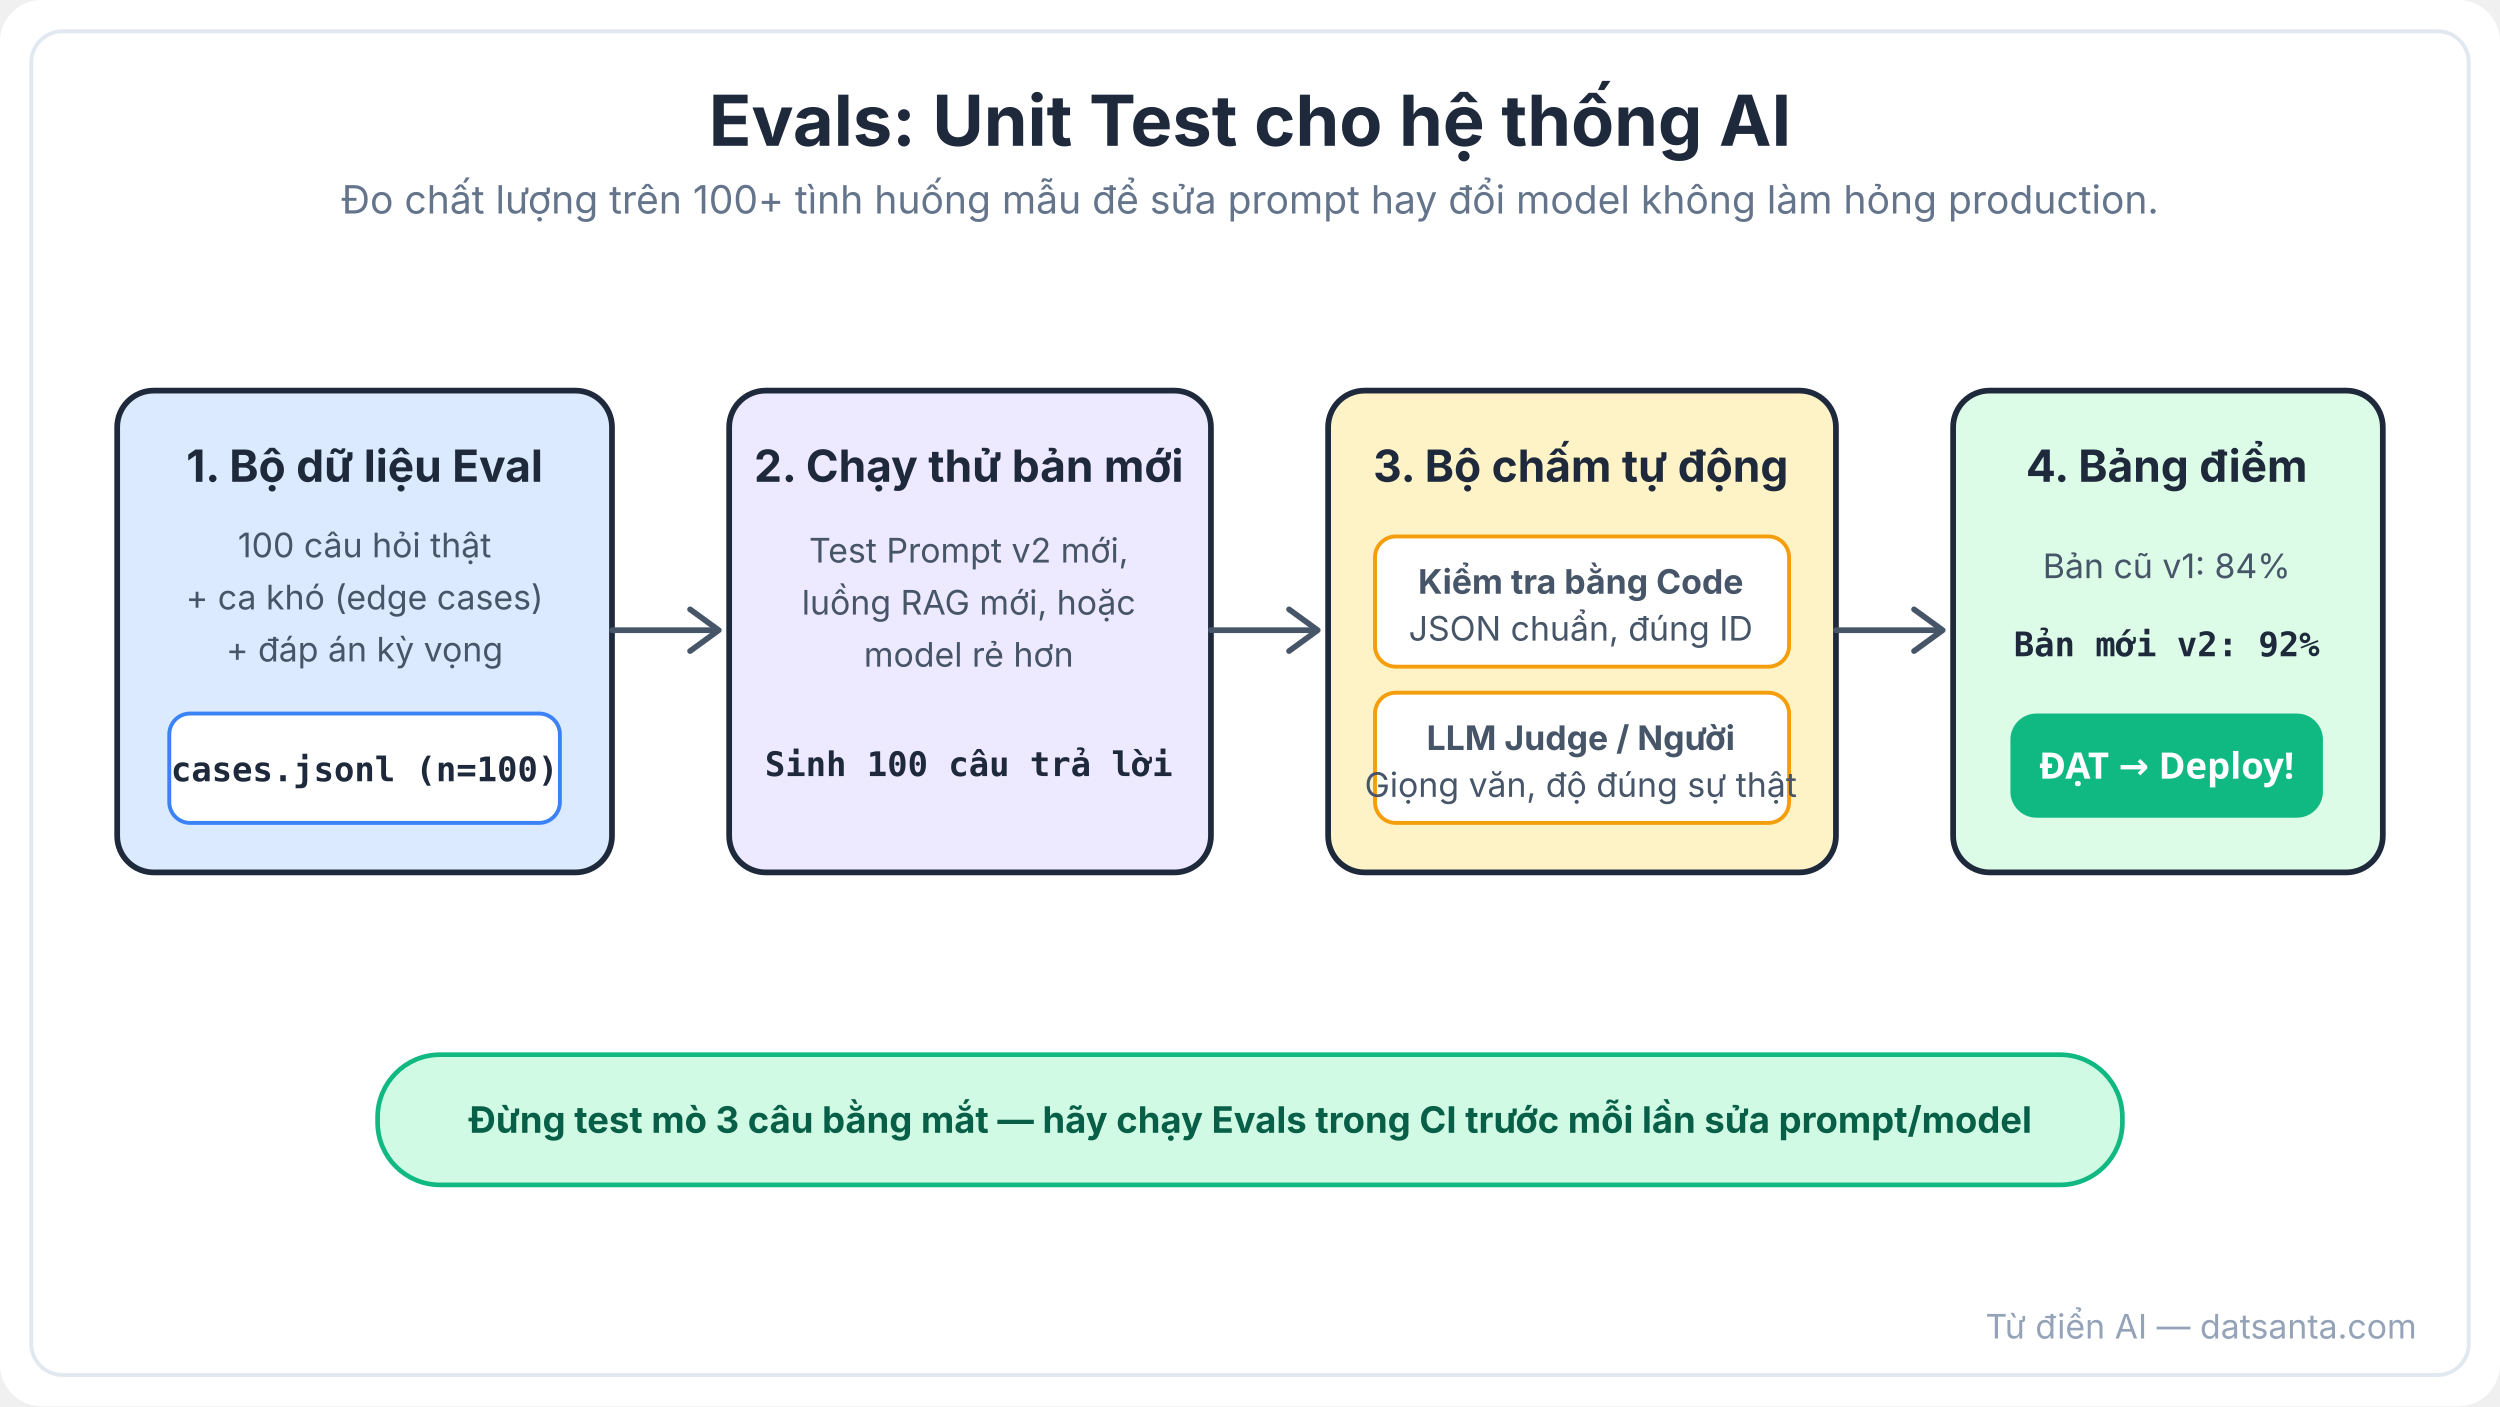
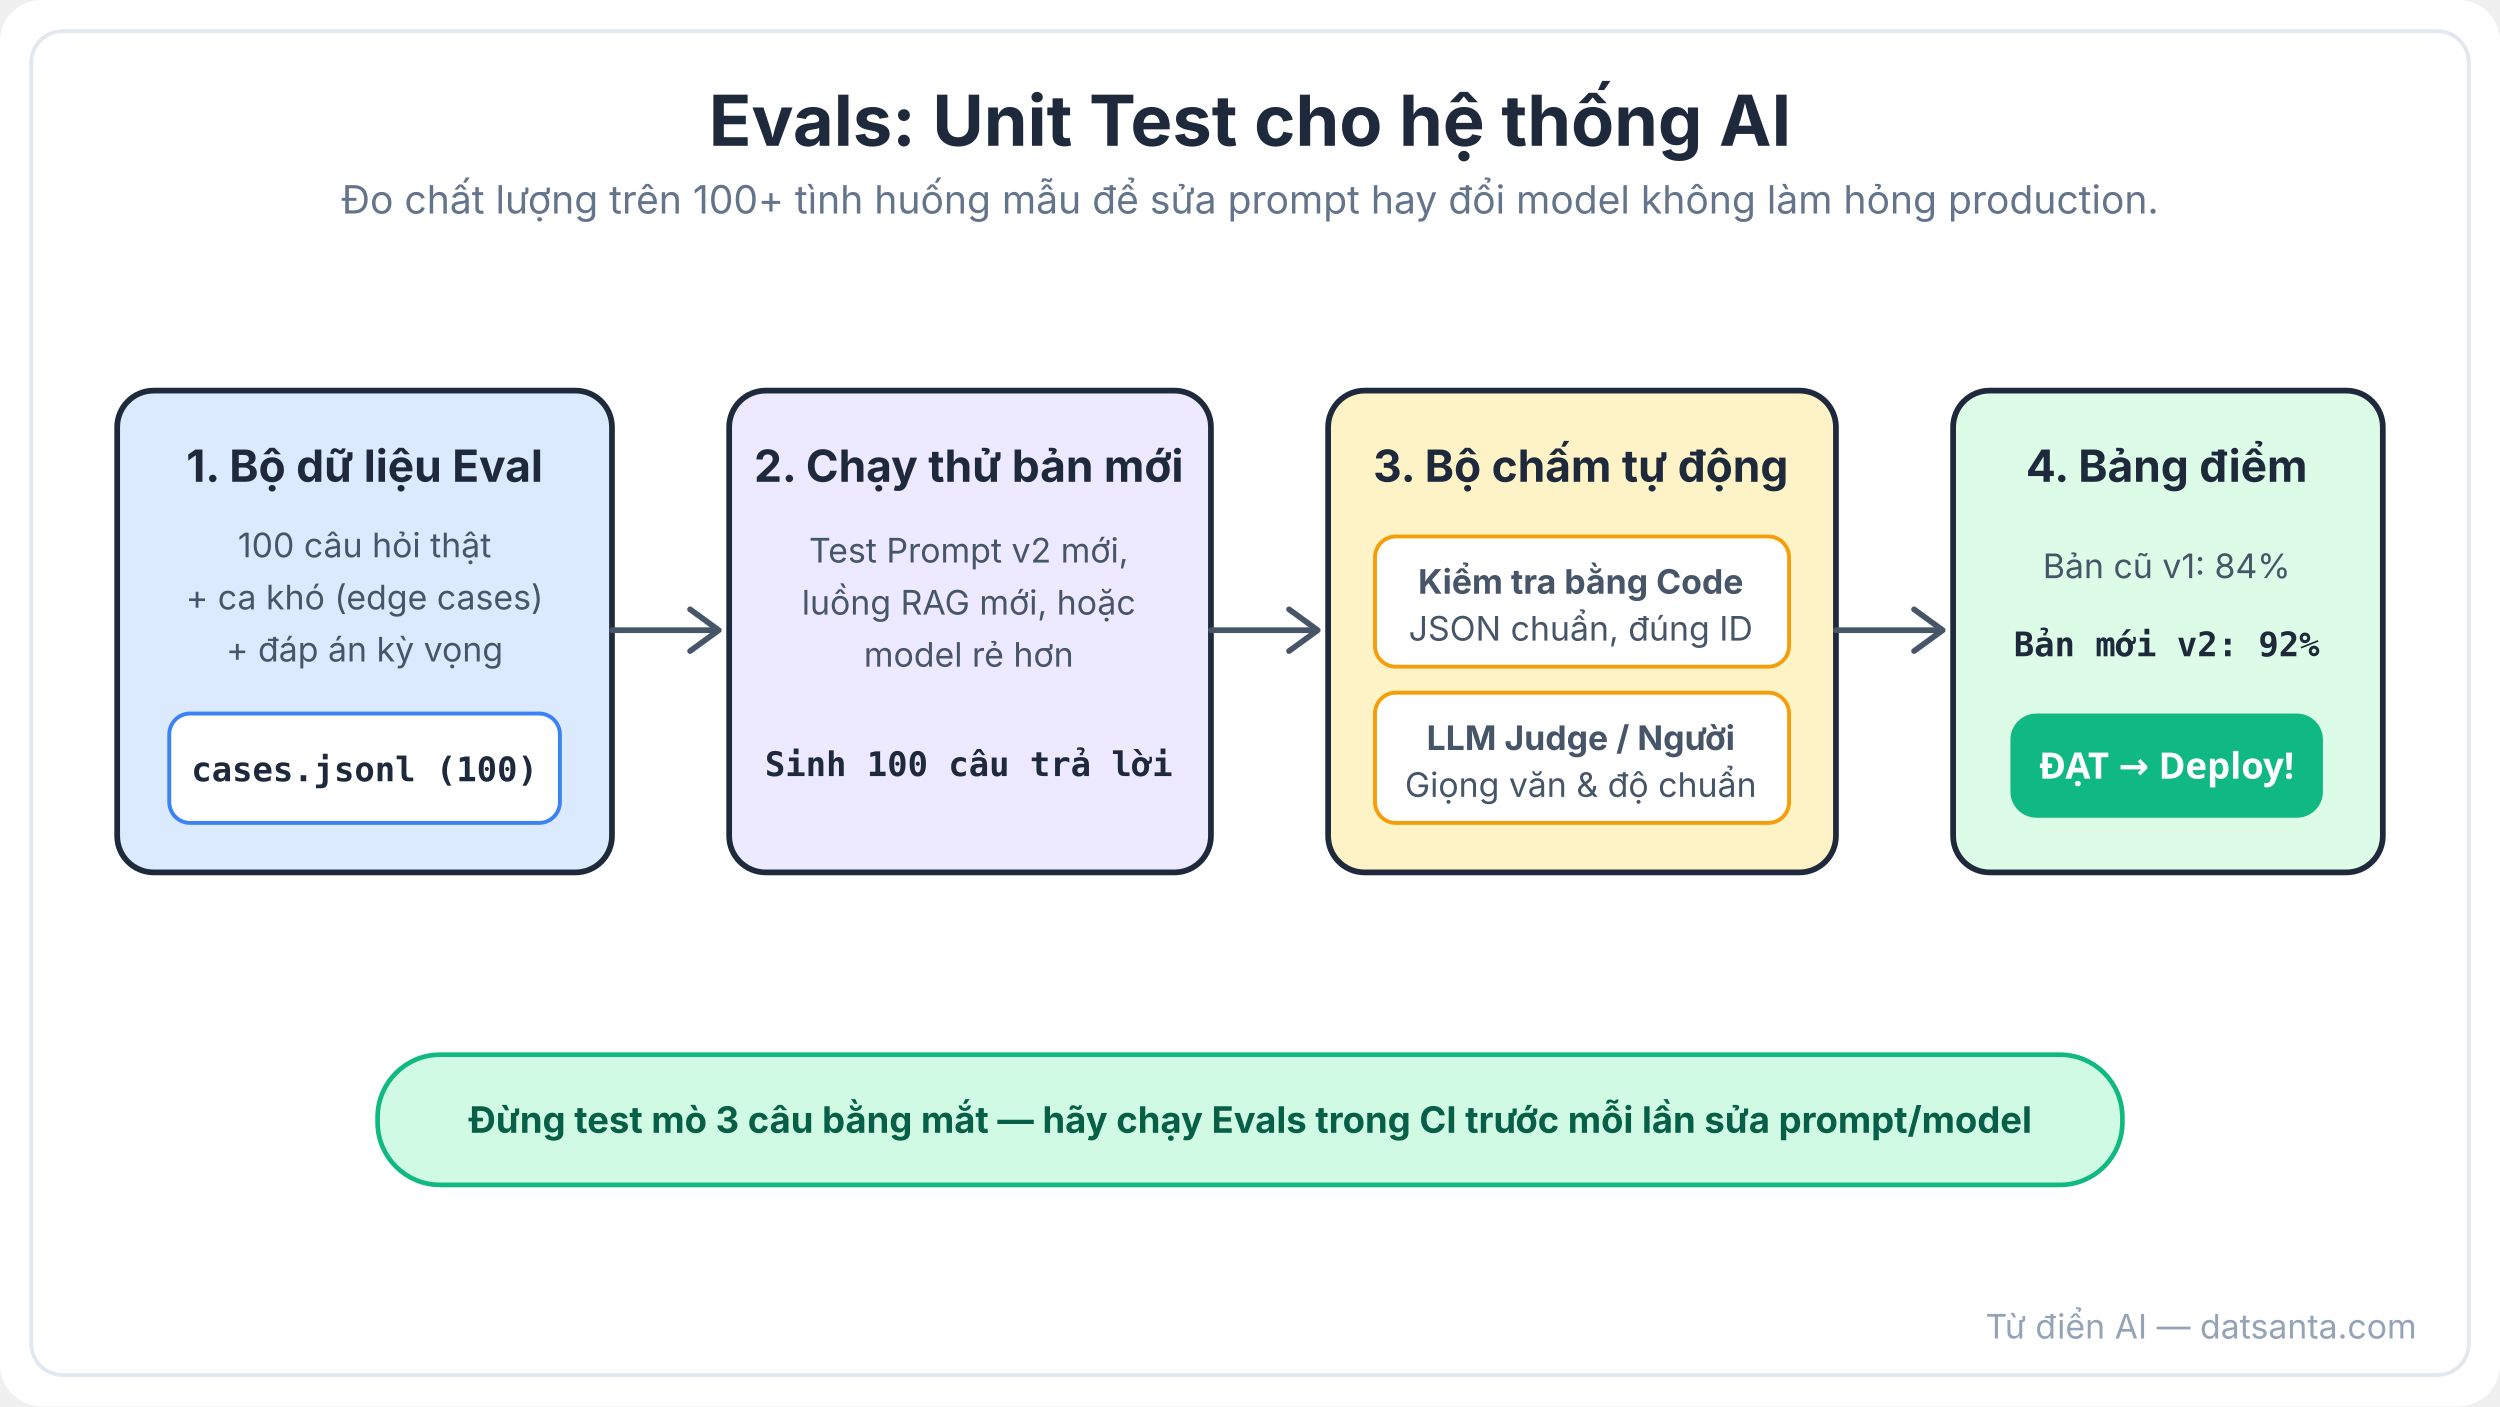
<svg xmlns="http://www.w3.org/2000/svg" viewBox="0 0 960 540" width="960" height="540" role="img" aria-label="Quy trình kiểm thử tự động Evals cho LLM">
  <defs>
    <style>
      .bg { fill: #ffffff; }
      .title { font-family: "Virgil", "Segoe Print", system-ui, -apple-system, sans-serif; font-size: 27px; font-weight: 700; fill: #1e293b; }
      .subtitle { font-family: system-ui, -apple-system, sans-serif; font-size: 15px; fill: #64748b; }
      .box-title { font-family: system-ui, -apple-system, sans-serif; font-size: 17px; font-weight: 700; fill: #1e293b; }
      .box-sub { font-family: system-ui, -apple-system, sans-serif; font-size: 13px; fill: #475569; }
      .mono { font-family: ui-monospace, SFMono-Regular, Menlo, monospace; font-size: 13px; font-weight: 700; fill: #1e293b; }
      .badge { font-family: system-ui, -apple-system, sans-serif; font-size: 14px; font-weight: 700; fill: #065f46; }
      .footer { font-family: system-ui, -apple-system, sans-serif; font-size: 13px; fill: #94a3b8; }
      .stroke-main { stroke: #1e293b; stroke-width: 2.2; stroke-linecap: round; stroke-linejoin: round; }
      .arrow { stroke: #475569; stroke-width: 2.2; fill: none; stroke-linecap: round; stroke-linejoin: round; }
    </style>
  </defs>
  <rect class="bg" x="0" y="0" width="960" height="540" rx="16" />
  <rect x="12" y="12" width="936" height="516" rx="12" fill="none" stroke="#e2e8f0" stroke-width="1.5" />
  <text class="title" x="480" y="56" text-anchor="middle">Evals: Unit Test cho hệ thống AI</text>
  <text class="subtitle" x="480" y="82" text-anchor="middle">Đo chất lượng trên 100+ tình huống mẫu để sửa prompt hay đổi model không làm hỏng production.</text>
  <rect x="45" y="150" width="190" height="185" rx="14" fill="#dbeafe" class="stroke-main" />
  <text class="box-title" x="140" y="185" text-anchor="middle">1. Bộ dữ liệu Eval</text>
  <text class="box-sub" x="140" y="214" text-anchor="middle">100 câu hỏi thật</text>
  <text class="box-sub" x="140" y="234" text-anchor="middle">+ ca khó (edge cases)</text>
  <text class="box-sub" x="140" y="254" text-anchor="middle">+ đáp án kỳ vọng</text>
  <rect x="65" y="274" width="150" height="42" rx="8" fill="#ffffff" stroke="#3b82f6" stroke-width="1.5" />
-   <text class="mono" x="140" y="300" text-anchor="middle">cases.jsonl (n=100)</text>
+   <text class="mono" x="140" y="300" text-anchor="middle">cases.jsonl (100)</text>
  <line class="arrow" x1="235" y1="242" x2="275" y2="242" />
  <polyline class="arrow" points="265,234 276,242 265,250" />
  <rect x="280" y="150" width="185" height="185" rx="14" fill="#ede9fe" class="stroke-main" />
  <text class="box-title" x="372" y="185" text-anchor="middle">2. Chạy thử bản mới</text>
  <text class="box-sub" x="372" y="216" text-anchor="middle">Test Prompt v2 mới,</text>
  <text class="box-sub" x="372" y="236" text-anchor="middle">luồng RAG mới, hoặc</text>
  <text class="box-sub" x="372" y="256" text-anchor="middle">model rẻ hơn</text>
  <text class="mono" x="372" y="298" text-anchor="middle">Sinh 100 câu trả lời</text>
  <line class="arrow" x1="465" y1="242" x2="505" y2="242" />
  <polyline class="arrow" points="495,234 506,242 495,250" />
  <rect x="510" y="150" width="195" height="185" rx="14" fill="#fef3c7" class="stroke-main" />
  <text class="box-title" x="607" y="185" text-anchor="middle">3. Bộ chấm tự động</text>
  <rect x="528" y="206" width="159" height="50" rx="8" fill="#ffffff" stroke="#f59e0b" stroke-width="1.5" />
  <text class="box-sub" x="607" y="228" text-anchor="middle" font-weight="700">Kiểm tra bằng Code</text>
  <text class="box-sub" x="607" y="246" text-anchor="middle">JSON chuẩn, đúng ID</text>
  <rect x="528" y="266" width="159" height="50" rx="8" fill="#ffffff" stroke="#f59e0b" stroke-width="1.5" />
  <text class="box-sub" x="607" y="288" text-anchor="middle" font-weight="700">LLM Judge / Người</text>
-   <text class="box-sub" x="607" y="306" text-anchor="middle">Giọng văn, độ đúng sự thật</text>
+   <text class="box-sub" x="607" y="306" text-anchor="middle">Giọng văn &amp; độ chuẩn</text>
  <line class="arrow" x1="705" y1="242" x2="745" y2="242" />
  <polyline class="arrow" points="735,234 746,242 735,250" />
  <rect x="750" y="150" width="165" height="185" rx="14" fill="#dcfce7" class="stroke-main" />
  <text class="box-title" x="832" y="185" text-anchor="middle">4. Bảng điểm</text>
  <text class="box-sub" x="832" y="222" text-anchor="middle">Bản cũ v1: 84%</text>
  <text class="mono" x="832" y="252" text-anchor="middle" fill="#065f46">Bản mới v2: 92%</text>
  <rect x="772" y="274" width="120" height="40" rx="10" fill="#10b981" />
  <text x="832" y="299" text-anchor="middle" font-family="system-ui, sans-serif" font-size="14" font-weight="700" fill="#ffffff">ĐẠT → Deploy!</text>
  <rect x="145" y="405" width="670" height="50" rx="24" fill="#d1fae5" stroke="#10b981" stroke-width="1.8" />
  <text class="badge" x="480" y="435" text-anchor="middle">Đừng test mò 3 câu bằng mắt — hãy chạy Evals trong CI trước mỗi lần sửa prompt/model</text>
  <text class="footer" x="928" y="514" text-anchor="end">Từ điển AI — datsanta.com</text>
</svg>
